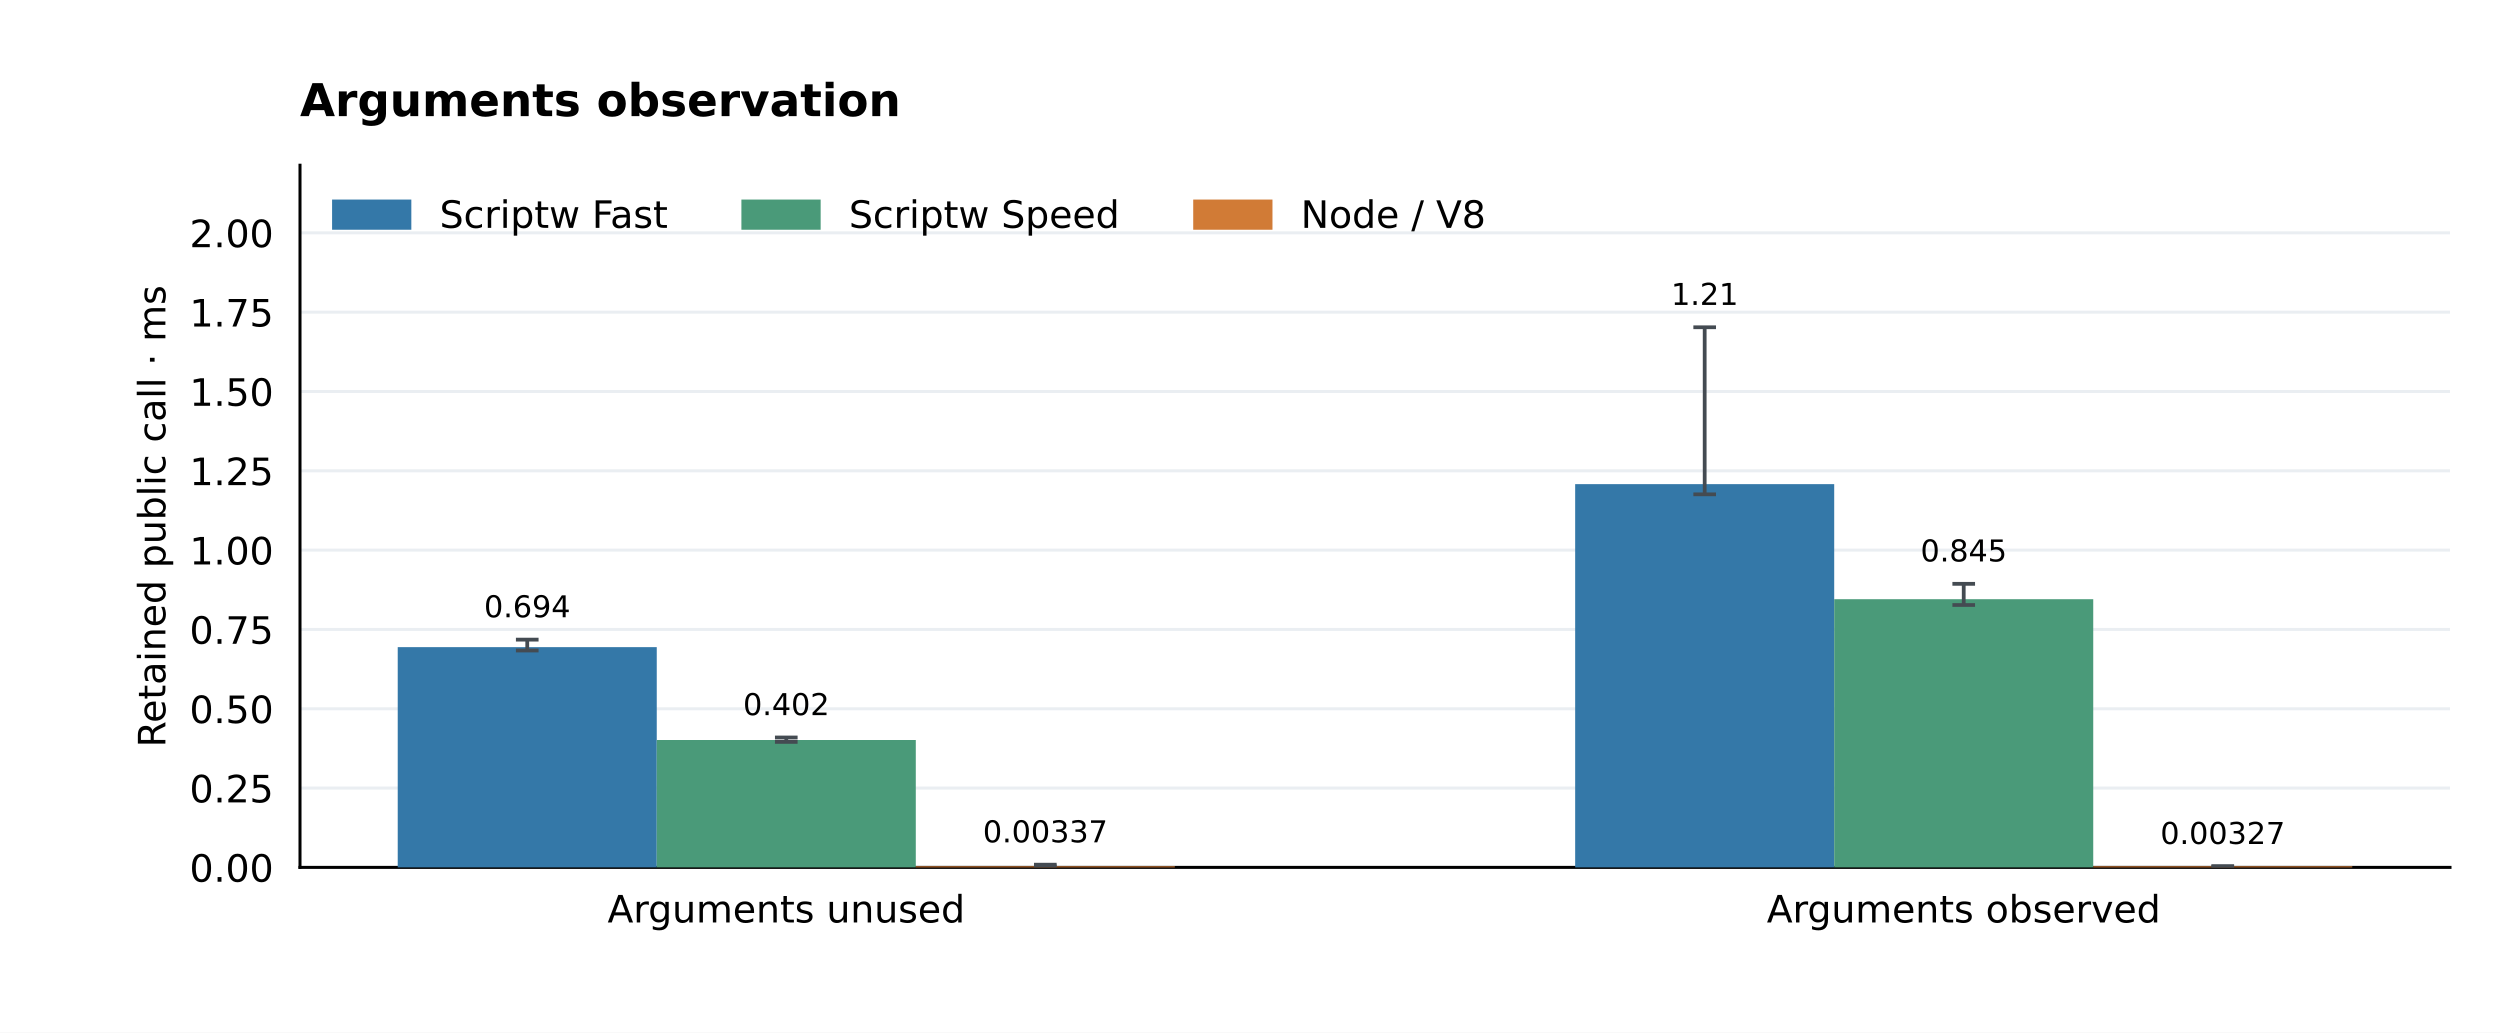
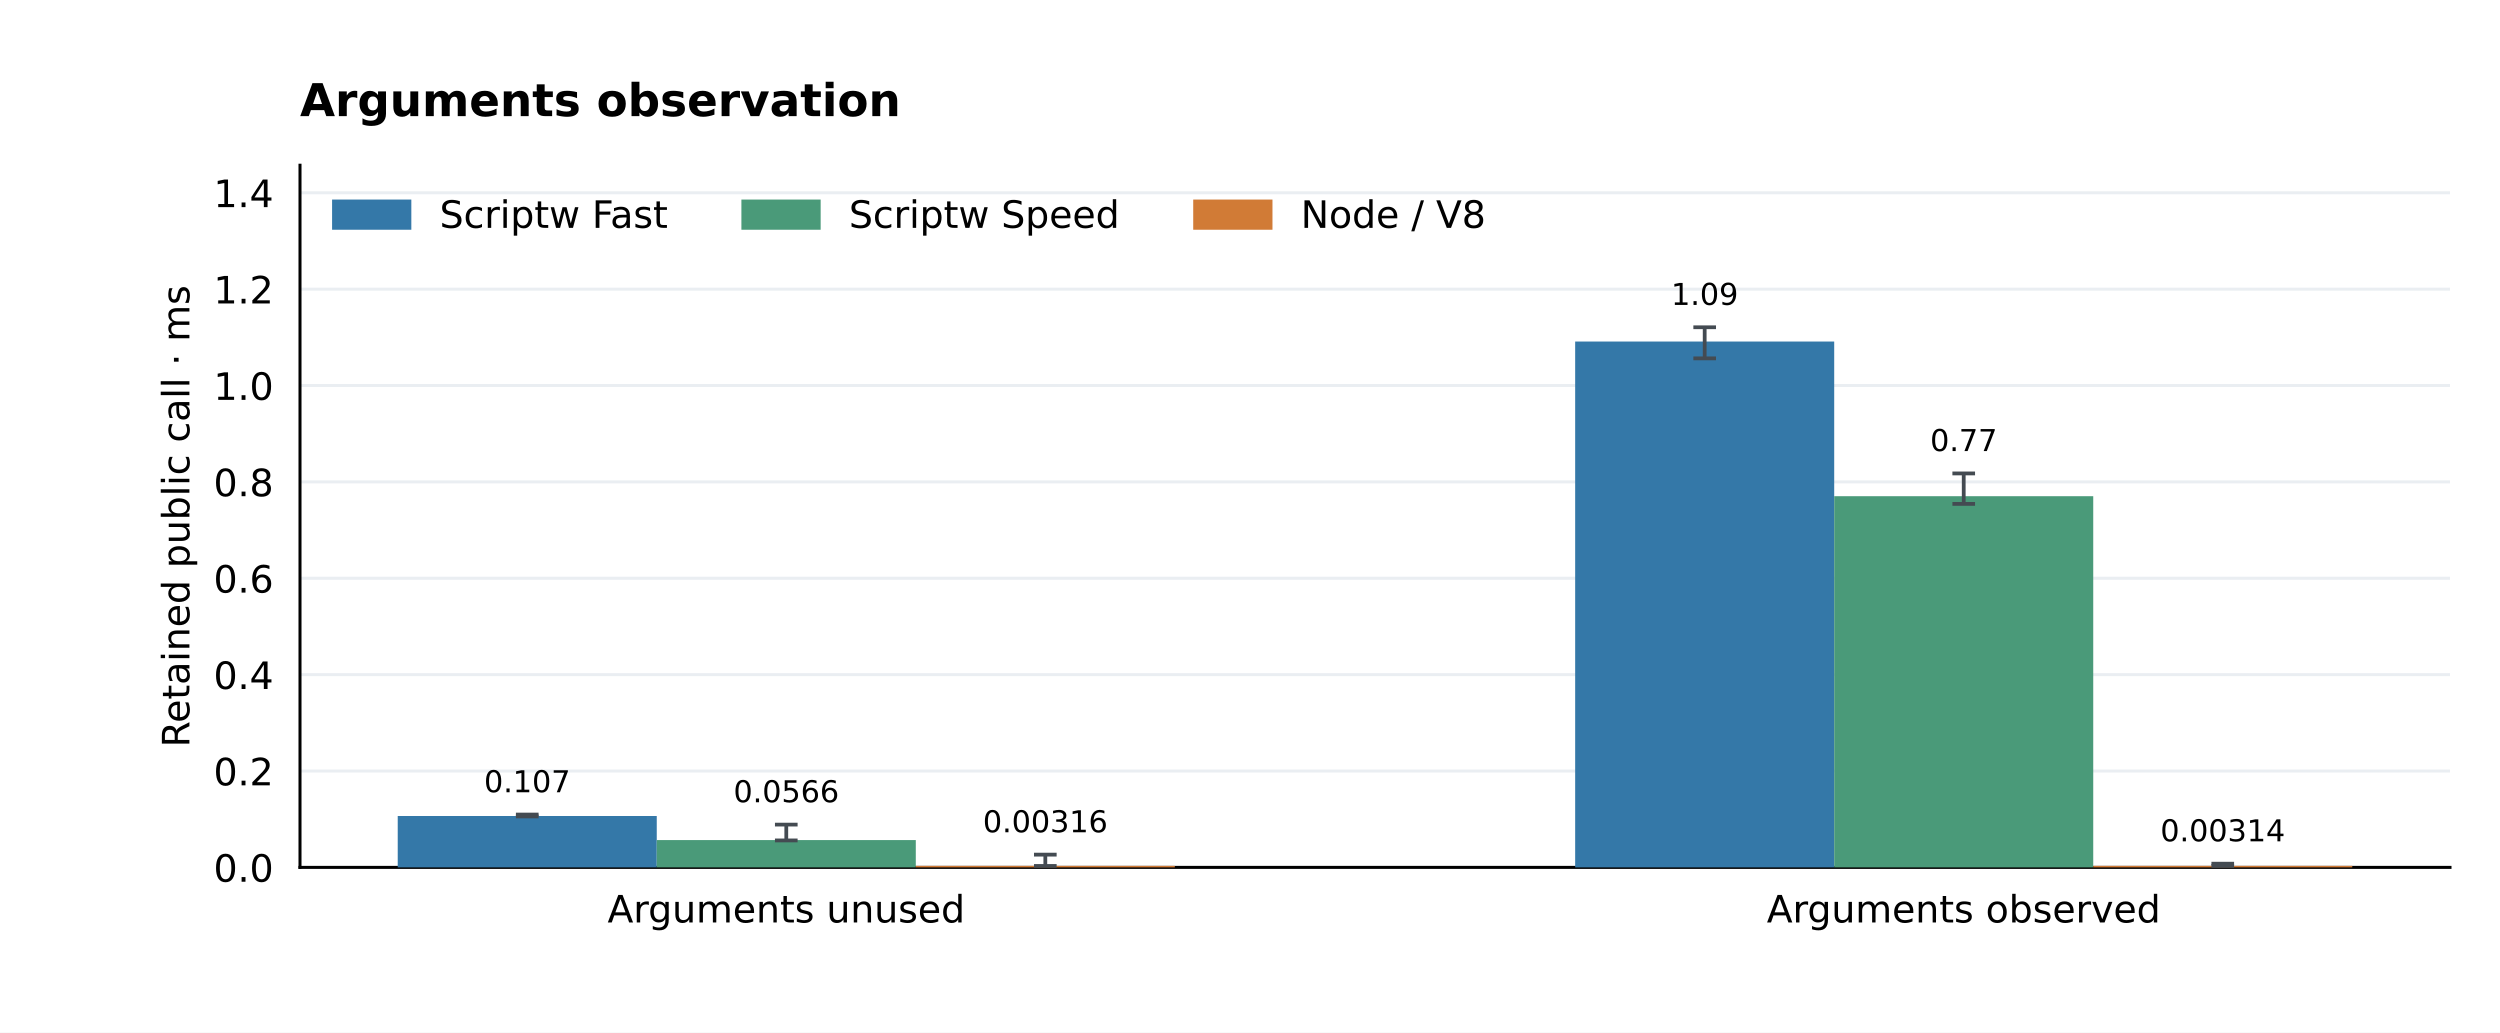
<svg xmlns="http://www.w3.org/2000/svg" xmlns:xlink="http://www.w3.org/1999/xlink" width="662.4pt" height="273.6pt" viewBox="0 0 662.4 273.6" version="1.1">
  <defs>
    <style type="text/css">*{stroke-linejoin: round; stroke-linecap: butt}</style>
  </defs>
  <g id="figure_1">
    <g id="patch_1">
      <path d="M 0 273.6 L 662.4 273.6 L 662.4 0 L 0 0 z " style="fill: #ffffff" />
    </g>
    <g id="axes_1">
      <g id="patch_2">
        <path d="M 79.488 229.824 L 649.152 229.824 L 649.152 43.776 L 79.488 43.776 z " style="fill: #ffffff" />
      </g>
      <g id="matplotlib.axis_1">
        <g id="xtick_1">
          <g id="line2d_1" />
          <g id="text_1">
            <text style="font-size: 10px; font-family: 'DejaVu Sans'; text-anchor: middle" x="208.333" y="244.422" transform="rotate(-0 208.3331 244.4224)">Arguments unused</text>
          </g>
        </g>
        <g id="xtick_2">
          <g id="line2d_2" />
          <g id="text_2">
            <text style="font-size: 10px; font-family: 'DejaVu Sans'; text-anchor: middle" x="520.307" y="244.422" transform="rotate(-0 520.3069 244.4224)">Arguments observed</text>
          </g>
        </g>
      </g>
      <g id="matplotlib.axis_2">
        <g id="ytick_1">
          <g id="line2d_3">
            <path d="M 79.488 229.824 L 649.152 229.824 " clip-path="url(#p1d729bc3f9)" style="fill: none; stroke: #eaeef2; stroke-width: 0.8; stroke-linecap: square" />
          </g>
          <g id="line2d_4" />
          <g id="text_3">
-             <text style="font-size: 10px; font-family: 'DejaVu Sans'; text-anchor: end" x="72.488" y="233.623" transform="rotate(-0 72.488 233.6228)">0.00</text>
+             <text style="font-size: 10px; font-family: 'DejaVu Sans'; text-anchor: end" x="72.488" y="233.623" transform="rotate(-0 72.488 233.6228)">0.0</text>
          </g>
        </g>
        <g id="ytick_2">
          <g id="line2d_5">
-             <path d="M 79.488 208.808 L 649.152 208.808 " clip-path="url(#p1d729bc3f9)" style="fill: none; stroke: #eaeef2; stroke-width: 0.8; stroke-linecap: square" />
+             <path d="M 79.488 204.289 L 649.152 204.289 " clip-path="url(#p1d729bc3f9)" style="fill: none; stroke: #eaeef2; stroke-width: 0.8; stroke-linecap: square" />
          </g>
          <g id="line2d_6" />
          <g id="text_4">
-             <text style="font-size: 10px; font-family: 'DejaVu Sans'; text-anchor: end" x="72.488" y="212.607" transform="rotate(-0 72.488 212.6068)">0.25</text>
+             <text style="font-size: 10px; font-family: 'DejaVu Sans'; text-anchor: end" x="72.488" y="208.088" transform="rotate(-0 72.488 208.0875)">0.2</text>
          </g>
        </g>
        <g id="ytick_3">
          <g id="line2d_7">
-             <path d="M 79.488 187.792 L 649.152 187.792 " clip-path="url(#p1d729bc3f9)" style="fill: none; stroke: #eaeef2; stroke-width: 0.8; stroke-linecap: square" />
+             <path d="M 79.488 178.753 L 649.152 178.753 " clip-path="url(#p1d729bc3f9)" style="fill: none; stroke: #eaeef2; stroke-width: 0.8; stroke-linecap: square" />
          </g>
          <g id="line2d_8" />
          <g id="text_5">
-             <text style="font-size: 10px; font-family: 'DejaVu Sans'; text-anchor: end" x="72.488" y="191.591" transform="rotate(-0 72.488 191.5908)">0.50</text>
+             <text style="font-size: 10px; font-family: 'DejaVu Sans'; text-anchor: end" x="72.488" y="182.552" transform="rotate(-0 72.488 182.5522)">0.4</text>
          </g>
        </g>
        <g id="ytick_4">
          <g id="line2d_9">
-             <path d="M 79.488 166.776 L 649.152 166.776 " clip-path="url(#p1d729bc3f9)" style="fill: none; stroke: #eaeef2; stroke-width: 0.8; stroke-linecap: square" />
+             <path d="M 79.488 153.218 L 649.152 153.218 " clip-path="url(#p1d729bc3f9)" style="fill: none; stroke: #eaeef2; stroke-width: 0.8; stroke-linecap: square" />
          </g>
          <g id="line2d_10" />
          <g id="text_6">
-             <text style="font-size: 10px; font-family: 'DejaVu Sans'; text-anchor: end" x="72.488" y="170.575" transform="rotate(-0 72.488 170.5748)">0.75</text>
+             <text style="font-size: 10px; font-family: 'DejaVu Sans'; text-anchor: end" x="72.488" y="157.017" transform="rotate(-0 72.488 157.0169)">0.6</text>
          </g>
        </g>
        <g id="ytick_5">
          <g id="line2d_11">
-             <path d="M 79.488 145.76 L 649.152 145.76 " clip-path="url(#p1d729bc3f9)" style="fill: none; stroke: #eaeef2; stroke-width: 0.8; stroke-linecap: square" />
+             <path d="M 79.488 127.683 L 649.152 127.683 " clip-path="url(#p1d729bc3f9)" style="fill: none; stroke: #eaeef2; stroke-width: 0.8; stroke-linecap: square" />
          </g>
          <g id="line2d_12" />
          <g id="text_7">
-             <text style="font-size: 10px; font-family: 'DejaVu Sans'; text-anchor: end" x="72.488" y="149.559" transform="rotate(-0 72.488 149.5588)">1.00</text>
+             <text style="font-size: 10px; font-family: 'DejaVu Sans'; text-anchor: end" x="72.488" y="131.482" transform="rotate(-0 72.488 131.4816)">0.8</text>
          </g>
        </g>
        <g id="ytick_6">
          <g id="line2d_13">
-             <path d="M 79.488 124.744 L 649.152 124.744 " clip-path="url(#p1d729bc3f9)" style="fill: none; stroke: #eaeef2; stroke-width: 0.8; stroke-linecap: square" />
+             <path d="M 79.488 102.147 L 649.152 102.147 " clip-path="url(#p1d729bc3f9)" style="fill: none; stroke: #eaeef2; stroke-width: 0.8; stroke-linecap: square" />
          </g>
          <g id="line2d_14" />
          <g id="text_8">
-             <text style="font-size: 10px; font-family: 'DejaVu Sans'; text-anchor: end" x="72.488" y="128.543" transform="rotate(-0 72.488 128.5428)">1.25</text>
+             <text style="font-size: 10px; font-family: 'DejaVu Sans'; text-anchor: end" x="72.488" y="105.946" transform="rotate(-0 72.488 105.9462)">1.0</text>
          </g>
        </g>
        <g id="ytick_7">
          <g id="line2d_15">
-             <path d="M 79.488 103.728 L 649.152 103.728 " clip-path="url(#p1d729bc3f9)" style="fill: none; stroke: #eaeef2; stroke-width: 0.8; stroke-linecap: square" />
+             <path d="M 79.488 76.612 L 649.152 76.612 " clip-path="url(#p1d729bc3f9)" style="fill: none; stroke: #eaeef2; stroke-width: 0.8; stroke-linecap: square" />
          </g>
          <g id="line2d_16" />
          <g id="text_9">
-             <text style="font-size: 10px; font-family: 'DejaVu Sans'; text-anchor: end" x="72.488" y="107.527" transform="rotate(-0 72.488 107.5267)">1.50</text>
+             <text style="font-size: 10px; font-family: 'DejaVu Sans'; text-anchor: end" x="72.488" y="80.411" transform="rotate(-0 72.488 80.41091)">1.2</text>
          </g>
        </g>
        <g id="ytick_8">
          <g id="line2d_17">
-             <path d="M 79.488 82.712 L 649.152 82.712 " clip-path="url(#p1d729bc3f9)" style="fill: none; stroke: #eaeef2; stroke-width: 0.8; stroke-linecap: square" />
+             <path d="M 79.488 51.077 L 649.152 51.077 " clip-path="url(#p1d729bc3f9)" style="fill: none; stroke: #eaeef2; stroke-width: 0.8; stroke-linecap: square" />
          </g>
          <g id="line2d_18" />
          <g id="text_10">
-             <text style="font-size: 10px; font-family: 'DejaVu Sans'; text-anchor: end" x="72.488" y="86.511" transform="rotate(-0 72.488 86.51073)">1.75</text>
-           </g>
-         </g>
-         <g id="ytick_9">
-           <g id="line2d_19">
-             <path d="M 79.488 61.696 L 649.152 61.696 " clip-path="url(#p1d729bc3f9)" style="fill: none; stroke: #eaeef2; stroke-width: 0.8; stroke-linecap: square" />
-           </g>
-           <g id="line2d_20" />
-           <g id="text_11">
-             <text style="font-size: 10px; font-family: 'DejaVu Sans'; text-anchor: end" x="72.488" y="65.495" transform="rotate(-0 72.488 65.49471)">2.00</text>
-           </g>
-         </g>
-         <g id="text_12">
-           <text style="font-size: 10px; font-family: 'DejaVu Sans'; text-anchor: middle" x="43.82" y="136.8" transform="rotate(-90 43.82003 136.8)">Retained public call · ms</text>
+             <text style="font-size: 10px; font-family: 'DejaVu Sans'; text-anchor: end" x="72.488" y="54.876" transform="rotate(-0 72.488 54.87559)">1.4</text>
+           </g>
+         </g>
+         <g id="text_11">
+           <text style="font-size: 10px; font-family: 'DejaVu Sans'; text-anchor: middle" x="50.183" y="136.8" transform="rotate(-90 50.18253 136.8)">Retained public call · ms</text>
        </g>
      </g>
      <g id="patch_3">
        <path d="M 79.488 229.824 L 79.488 43.776 " style="fill: none; stroke: #000000; stroke-width: 0.8; stroke-linejoin: miter; stroke-linecap: square" />
      </g>
      <g id="patch_4">
        <path d="M 79.488 229.824 L 649.152 229.824 " style="fill: none; stroke: #000000; stroke-width: 0.8; stroke-linejoin: miter; stroke-linecap: square" />
      </g>
      <g id="patch_5">
-         <path d="M 105.382 229.824 L 174.016 229.824 L 174.016 171.465 L 105.382 171.465 z " clip-path="url(#p1d729bc3f9)" style="fill: #3478a8" />
+         <path d="M 105.382 229.824 L 174.016 229.824 L 174.016 216.206 L 105.382 216.206 z " clip-path="url(#p1d729bc3f9)" style="fill: #3478a8" />
+       </g>
+       <g id="text_12">
+         <text style="font-size: 8px; font-family: 'DejaVu Sans'; text-anchor: middle" x="139.699" y="209.91" transform="rotate(-0 139.6989 209.9103)">0.107</text>
+       </g>
+       <g id="patch_6">
+         <path d="M 417.356 229.824 L 485.99 229.824 L 485.99 90.49 L 417.356 90.49 z " clip-path="url(#p1d729bc3f9)" style="fill: #3478a8" />
      </g>
      <g id="text_13">
-         <text style="font-size: 8px; font-family: 'DejaVu Sans'; text-anchor: middle" x="139.699" y="163.559" transform="rotate(-0 139.6989 163.5588)">0.694</text>
-       </g>
-       <g id="patch_6">
-         <path d="M 417.356 229.824 L 485.99 229.824 L 485.99 128.278 L 417.356 128.278 z " clip-path="url(#p1d729bc3f9)" style="fill: #3478a8" />
+         <text style="font-size: 8px; font-family: 'DejaVu Sans'; text-anchor: middle" x="451.673" y="80.788" transform="rotate(-0 451.6726 80.78828)">1.09</text>
+       </g>
+       <g id="patch_7">
+         <path d="M 174.016 229.824 L 242.65 229.824 L 242.65 222.591 L 174.016 222.591 z " clip-path="url(#p1d729bc3f9)" style="fill: #4a9a79" />
      </g>
      <g id="text_14">
-         <text style="font-size: 8px; font-family: 'DejaVu Sans'; text-anchor: middle" x="451.673" y="80.788" transform="rotate(-0 451.6726 80.78828)">1.21</text>
-       </g>
-       <g id="patch_7">
-         <path d="M 174.016 229.824 L 242.65 229.824 L 242.65 196.068 L 174.016 196.068 z " clip-path="url(#p1d729bc3f9)" style="fill: #4a9a79" />
+         <text style="font-size: 8px; font-family: 'DejaVu Sans'; text-anchor: middle" x="208.333" y="212.563" transform="rotate(-0 208.3331 212.5633)">0.0566</text>
+       </g>
+       <g id="patch_8">
+         <path d="M 485.99 229.824 L 554.624 229.824 L 554.624 131.468 L 485.99 131.468 z " clip-path="url(#p1d729bc3f9)" style="fill: #4a9a79" />
      </g>
      <g id="text_15">
-         <text style="font-size: 8px; font-family: 'DejaVu Sans'; text-anchor: middle" x="208.333" y="189.49" transform="rotate(-0 208.3331 189.4898)">0.402</text>
-       </g>
-       <g id="patch_8">
-         <path d="M 485.99 229.824 L 554.624 229.824 L 554.624 158.768 L 485.99 158.768 z " clip-path="url(#p1d729bc3f9)" style="fill: #4a9a79" />
+         <text style="font-size: 8px; font-family: 'DejaVu Sans'; text-anchor: middle" x="520.307" y="119.517" transform="rotate(-0 520.3069 119.5172)">0.77</text>
+       </g>
+       <g id="patch_9">
+         <path d="M 242.65 229.824 L 311.284 229.824 L 311.284 229.421 L 242.65 229.421 z " clip-path="url(#p1d729bc3f9)" style="fill: #d17b36" />
      </g>
      <g id="text_16">
-         <text style="font-size: 8px; font-family: 'DejaVu Sans'; text-anchor: middle" x="520.307" y="148.769" transform="rotate(-0 520.3069 148.769)">0.845</text>
-       </g>
-       <g id="patch_9">
-         <path d="M 242.65 229.824 L 311.284 229.824 L 311.284 229.541 L 242.65 229.541 z " clip-path="url(#p1d729bc3f9)" style="fill: #d17b36" />
+         <text style="font-size: 8px; font-family: 'DejaVu Sans'; text-anchor: middle" x="276.967" y="220.523" transform="rotate(-0 276.9674 220.5225)">0.00316</text>
+       </g>
+       <g id="patch_10">
+         <path d="M 554.624 229.824 L 623.258 229.824 L 623.258 229.423 L 554.624 229.423 z " clip-path="url(#p1d729bc3f9)" style="fill: #d17b36" />
      </g>
      <g id="text_17">
-         <text style="font-size: 8px; font-family: 'DejaVu Sans'; text-anchor: middle" x="276.967" y="223.193" transform="rotate(-0 276.9674 223.1929)">0.00337</text>
-       </g>
-       <g id="patch_10">
-         <path d="M 554.624 229.824 L 623.258 229.824 L 623.258 229.549 L 554.624 229.549 z " clip-path="url(#p1d729bc3f9)" style="fill: #d17b36" />
+         <text style="font-size: 8px; font-family: 'DejaVu Sans'; text-anchor: middle" x="588.941" y="222.915" transform="rotate(-0 588.9411 222.9145)">0.00314</text>
      </g>
      <g id="text_18">
-         <text style="font-size: 8px; font-family: 'DejaVu Sans'; text-anchor: middle" x="588.941" y="223.622" transform="rotate(-0 588.9411 223.6217)">0.00327</text>
-       </g>
-       <g id="text_19">
        <text style="font-weight: 700; font-size: 12px; font-family: 'DejaVu Sans'; text-anchor: start" x="79.488" y="30.776" transform="rotate(-0 79.488 30.776)">Arguments observation</text>
      </g>
      <g id="LineCollection_1">
-         <path d="M 139.699 172.362 L 139.699 169.481 " clip-path="url(#p1d729bc3f9)" style="fill: none; stroke: #444b52" />
-       </g>
-       <g id="line2d_21">
+         <path d="M 139.699 216.321 L 139.699 215.832 " clip-path="url(#p1d729bc3f9)" style="fill: none; stroke: #444b52" />
+       </g>
+       <g id="line2d_19">
        <defs>
          <path id="me3ca2cfee7" d="M 3 0 L -3 -0 " style="stroke: #444b52" />
        </defs>
        <g clip-path="url(#p1d729bc3f9)">
-           <use xlink:href="#me3ca2cfee7" x="139.699" y="172.362" style="fill: #1f77b4; stroke: #444b52" />
+           <use xlink:href="#me3ca2cfee7" x="139.699" y="216.321" style="fill: #1f77b4; stroke: #444b52" />
+         </g>
+       </g>
+       <g id="line2d_20">
+         <g clip-path="url(#p1d729bc3f9)">
+           <use xlink:href="#me3ca2cfee7" x="139.699" y="215.832" style="fill: #1f77b4; stroke: #444b52" />
+         </g>
+       </g>
+       <g id="LineCollection_2">
+         <path d="M 451.673 94.957 L 451.673 86.71 " clip-path="url(#p1d729bc3f9)" style="fill: none; stroke: #444b52" />
+       </g>
+       <g id="line2d_21">
+         <g clip-path="url(#p1d729bc3f9)">
+           <use xlink:href="#me3ca2cfee7" x="451.673" y="94.957" style="fill: #1f77b4; stroke: #444b52" />
        </g>
      </g>
      <g id="line2d_22">
        <g clip-path="url(#p1d729bc3f9)">
-           <use xlink:href="#me3ca2cfee7" x="139.699" y="169.481" style="fill: #1f77b4; stroke: #444b52" />
-         </g>
-       </g>
-       <g id="LineCollection_2">
-         <path d="M 451.673 130.979 L 451.673 86.71 " clip-path="url(#p1d729bc3f9)" style="fill: none; stroke: #444b52" />
+           <use xlink:href="#me3ca2cfee7" x="451.673" y="86.71" style="fill: #1f77b4; stroke: #444b52" />
+         </g>
+       </g>
+       <g id="LineCollection_3">
+         <path d="M 208.333 222.685 L 208.333 218.485 " clip-path="url(#p1d729bc3f9)" style="fill: none; stroke: #444b52" />
      </g>
      <g id="line2d_23">
        <g clip-path="url(#p1d729bc3f9)">
-           <use xlink:href="#me3ca2cfee7" x="451.673" y="130.979" style="fill: #1f77b4; stroke: #444b52" />
+           <use xlink:href="#me3ca2cfee7" x="208.333" y="222.685" style="fill: #1f77b4; stroke: #444b52" />
        </g>
      </g>
      <g id="line2d_24">
        <g clip-path="url(#p1d729bc3f9)">
-           <use xlink:href="#me3ca2cfee7" x="451.673" y="86.71" style="fill: #1f77b4; stroke: #444b52" />
-         </g>
-       </g>
-       <g id="LineCollection_3">
-         <path d="M 208.333 196.575 L 208.333 195.412 " clip-path="url(#p1d729bc3f9)" style="fill: none; stroke: #444b52" />
+           <use xlink:href="#me3ca2cfee7" x="208.333" y="218.485" style="fill: #1f77b4; stroke: #444b52" />
+         </g>
+       </g>
+       <g id="LineCollection_4">
+         <path d="M 520.307 133.512 L 520.307 125.439 " clip-path="url(#p1d729bc3f9)" style="fill: none; stroke: #444b52" />
      </g>
      <g id="line2d_25">
        <g clip-path="url(#p1d729bc3f9)">
-           <use xlink:href="#me3ca2cfee7" x="208.333" y="196.575" style="fill: #1f77b4; stroke: #444b52" />
+           <use xlink:href="#me3ca2cfee7" x="520.307" y="133.512" style="fill: #1f77b4; stroke: #444b52" />
        </g>
      </g>
      <g id="line2d_26">
        <g clip-path="url(#p1d729bc3f9)">
-           <use xlink:href="#me3ca2cfee7" x="208.333" y="195.412" style="fill: #1f77b4; stroke: #444b52" />
-         </g>
-       </g>
-       <g id="LineCollection_4">
-         <path d="M 520.307 160.304 L 520.307 154.691 " clip-path="url(#p1d729bc3f9)" style="fill: none; stroke: #444b52" />
+           <use xlink:href="#me3ca2cfee7" x="520.307" y="125.439" style="fill: #1f77b4; stroke: #444b52" />
+         </g>
+       </g>
+       <g id="LineCollection_5">
+         <path d="M 276.967 229.435 L 276.967 226.444 " clip-path="url(#p1d729bc3f9)" style="fill: none; stroke: #444b52" />
      </g>
      <g id="line2d_27">
        <g clip-path="url(#p1d729bc3f9)">
-           <use xlink:href="#me3ca2cfee7" x="520.307" y="160.304" style="fill: #1f77b4; stroke: #444b52" />
+           <use xlink:href="#me3ca2cfee7" x="276.967" y="229.435" style="fill: #1f77b4; stroke: #444b52" />
        </g>
      </g>
      <g id="line2d_28">
        <g clip-path="url(#p1d729bc3f9)">
-           <use xlink:href="#me3ca2cfee7" x="520.307" y="154.691" style="fill: #1f77b4; stroke: #444b52" />
-         </g>
-       </g>
-       <g id="LineCollection_5">
-         <path d="M 276.967 229.545 L 276.967 229.115 " clip-path="url(#p1d729bc3f9)" style="fill: none; stroke: #444b52" />
+           <use xlink:href="#me3ca2cfee7" x="276.967" y="226.444" style="fill: #1f77b4; stroke: #444b52" />
+         </g>
+       </g>
+       <g id="LineCollection_6">
+         <path d="M 588.941 229.433 L 588.941 228.836 " clip-path="url(#p1d729bc3f9)" style="fill: none; stroke: #444b52" />
      </g>
      <g id="line2d_29">
        <g clip-path="url(#p1d729bc3f9)">
-           <use xlink:href="#me3ca2cfee7" x="276.967" y="229.545" style="fill: #1f77b4; stroke: #444b52" />
+           <use xlink:href="#me3ca2cfee7" x="588.941" y="229.433" style="fill: #1f77b4; stroke: #444b52" />
        </g>
      </g>
      <g id="line2d_30">
        <g clip-path="url(#p1d729bc3f9)">
-           <use xlink:href="#me3ca2cfee7" x="276.967" y="229.115" style="fill: #1f77b4; stroke: #444b52" />
-         </g>
-       </g>
-       <g id="LineCollection_6">
-         <path d="M 588.941 229.55 L 588.941 229.544 " clip-path="url(#p1d729bc3f9)" style="fill: none; stroke: #444b52" />
-       </g>
-       <g id="line2d_31">
-         <g clip-path="url(#p1d729bc3f9)">
-           <use xlink:href="#me3ca2cfee7" x="588.941" y="229.55" style="fill: #1f77b4; stroke: #444b52" />
-         </g>
-       </g>
-       <g id="line2d_32">
-         <g clip-path="url(#p1d729bc3f9)">
-           <use xlink:href="#me3ca2cfee7" x="588.941" y="229.544" style="fill: #1f77b4; stroke: #444b52" />
+           <use xlink:href="#me3ca2cfee7" x="588.941" y="228.836" style="fill: #1f77b4; stroke: #444b52" />
        </g>
      </g>
      <g id="legend_1">
        <g id="patch_11">
          <path d="M 88.488 60.374 L 108.488 60.374 L 108.488 53.374 L 88.488 53.374 z " style="fill: #3478a8; stroke: #3478a8; stroke-linejoin: miter" />
        </g>
-         <g id="text_20">
+         <g id="text_19">
          <text style="font-size: 10px; font-family: 'DejaVu Sans'; text-anchor: start" x="116.488" y="60.374" transform="rotate(-0 116.488 60.37444)">Scriptw Fast</text>
        </g>
        <g id="patch_12">
          <path d="M 196.941 60.374 L 216.941 60.374 L 216.941 53.374 L 196.941 53.374 z " style="fill: #4a9a79; stroke: #4a9a79; stroke-linejoin: miter" />
        </g>
-         <g id="text_21">
+         <g id="text_20">
          <text style="font-size: 10px; font-family: 'DejaVu Sans'; text-anchor: start" x="224.941" y="60.374" transform="rotate(-0 224.9411 60.37444)">Scriptw Speed</text>
        </g>
        <g id="patch_13">
          <path d="M 316.654 60.374 L 336.654 60.374 L 336.654 53.374 L 316.654 53.374 z " style="fill: #d17b36; stroke: #d17b36; stroke-linejoin: miter" />
        </g>
-         <g id="text_22">
+         <g id="text_21">
          <text style="font-size: 10px; font-family: 'DejaVu Sans'; text-anchor: start" x="344.654" y="60.374" transform="rotate(-0 344.6536 60.37444)">Node / V8</text>
        </g>
      </g>
    </g>
  </g>
  <defs>
    <clipPath id="p1d729bc3f9">
      <rect x="79.488" y="43.776" width="569.664" height="186.048" />
    </clipPath>
  </defs>
</svg>
